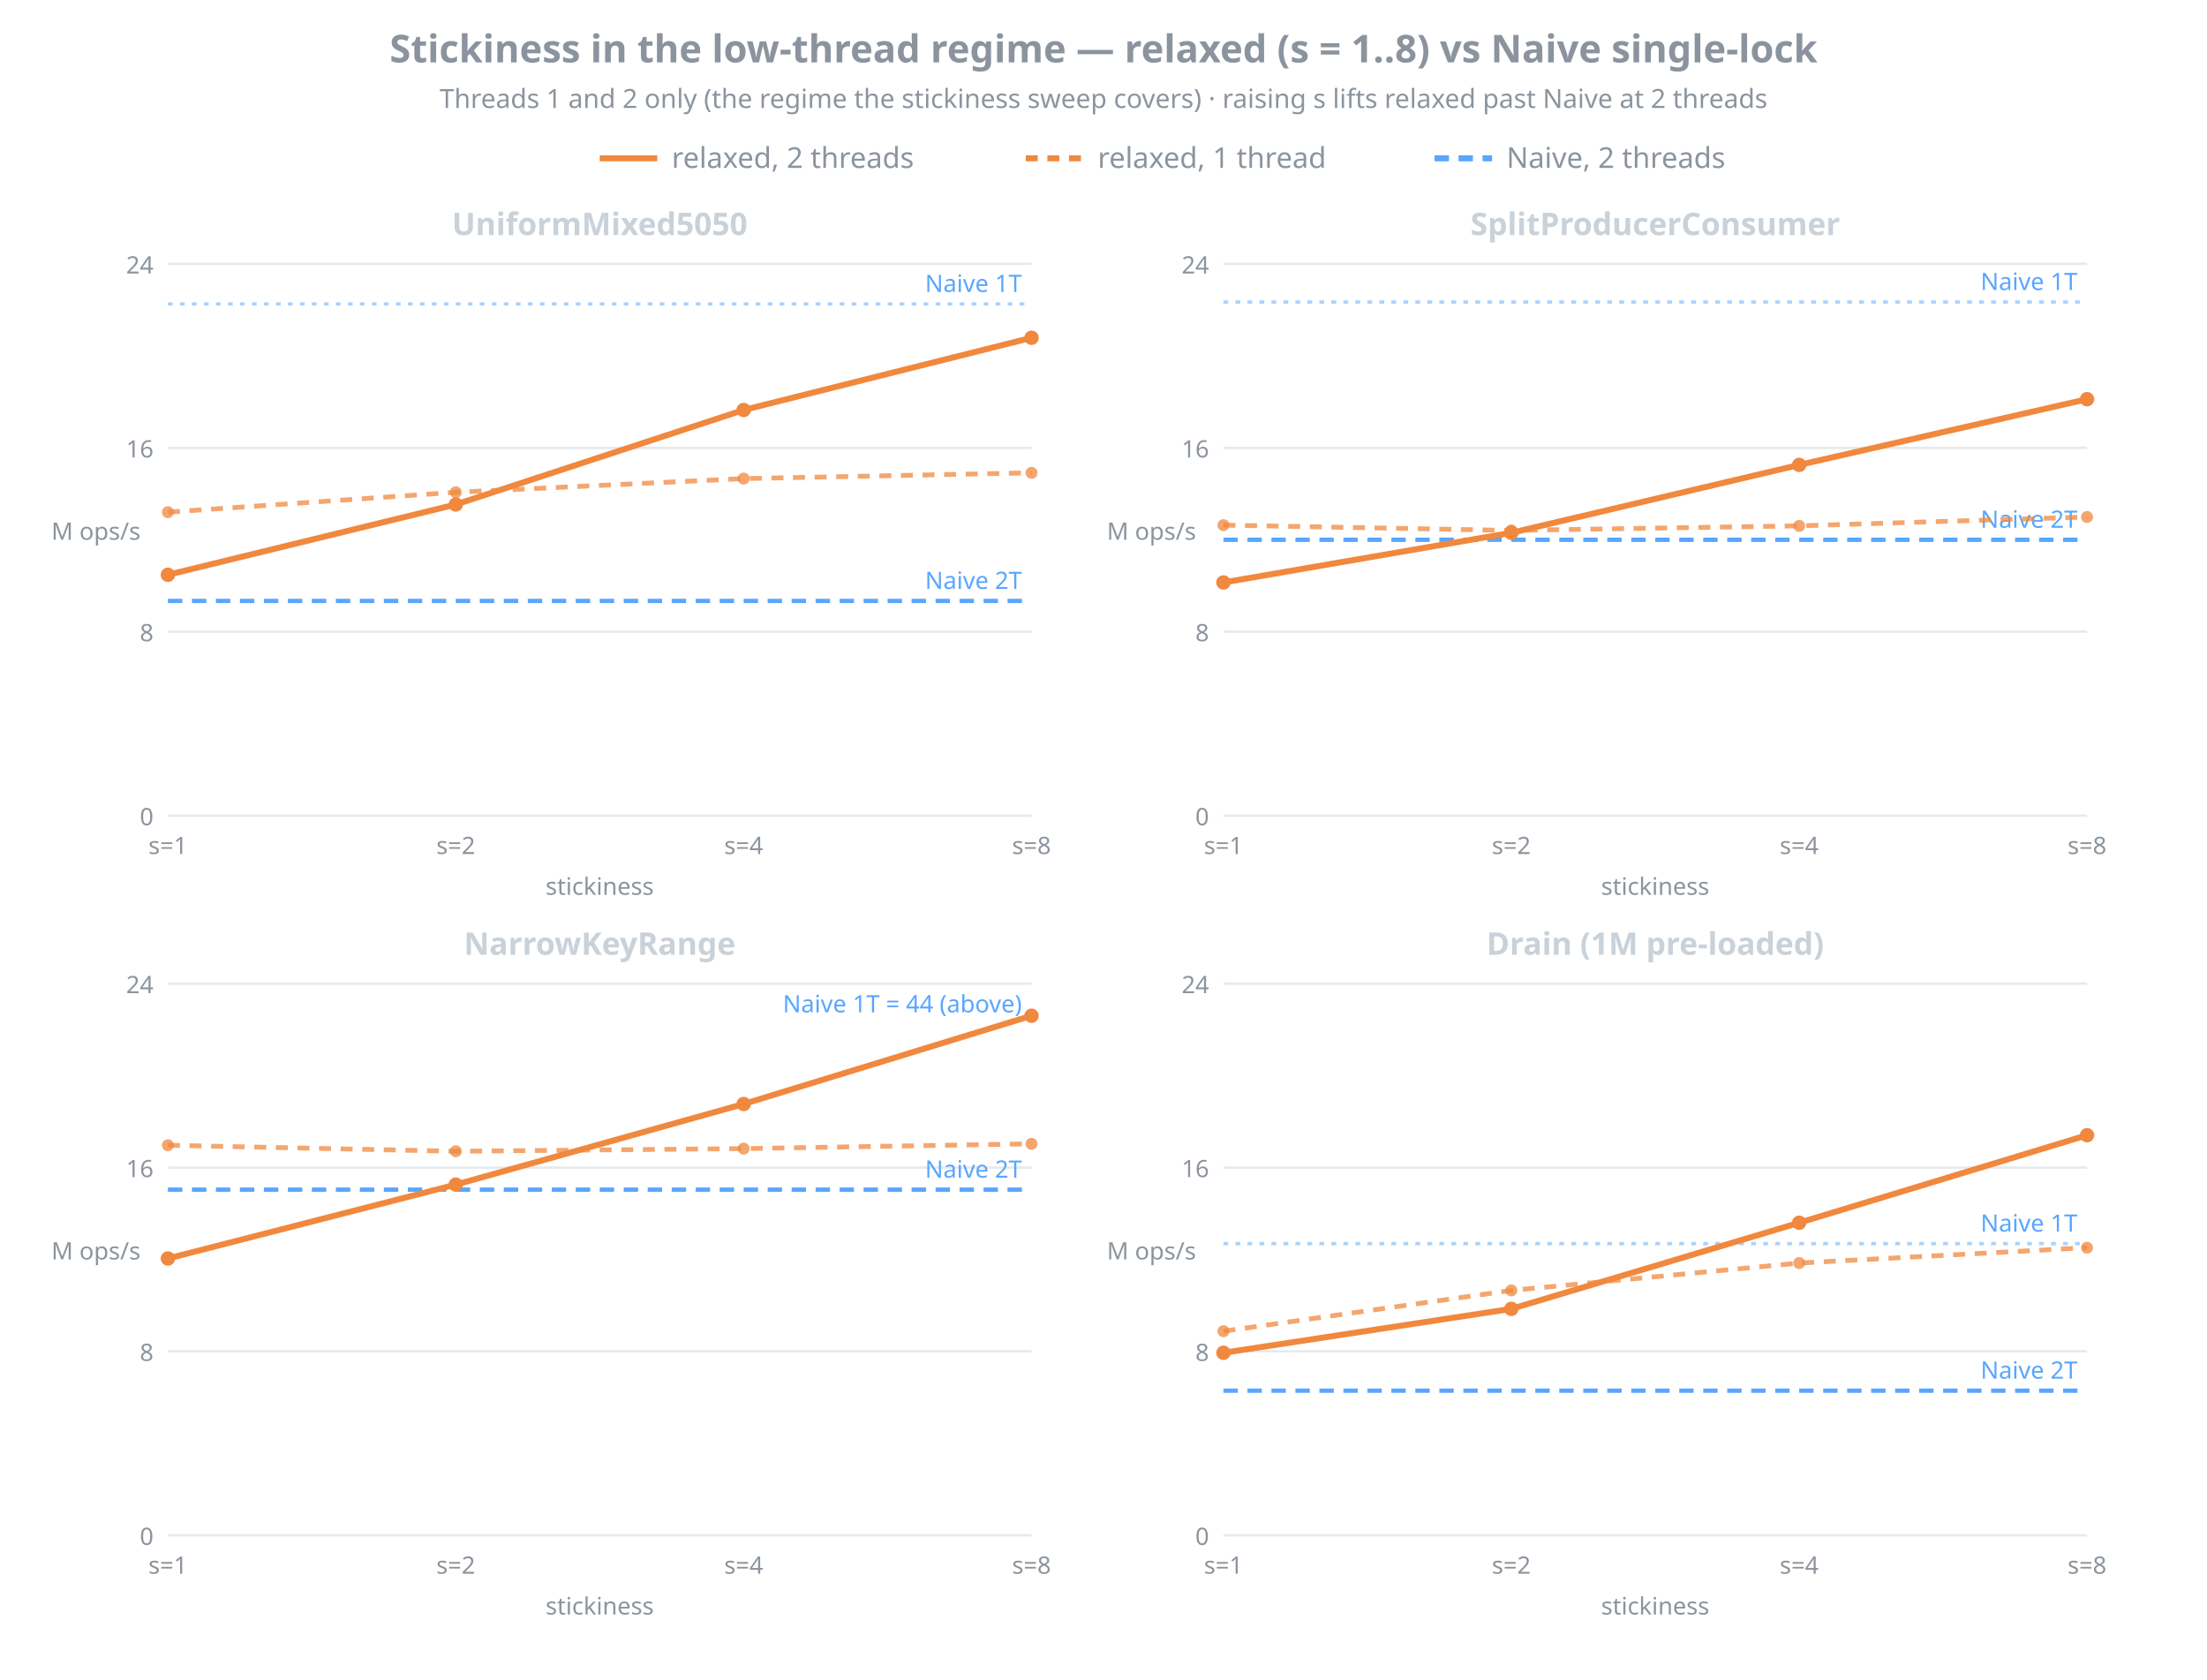
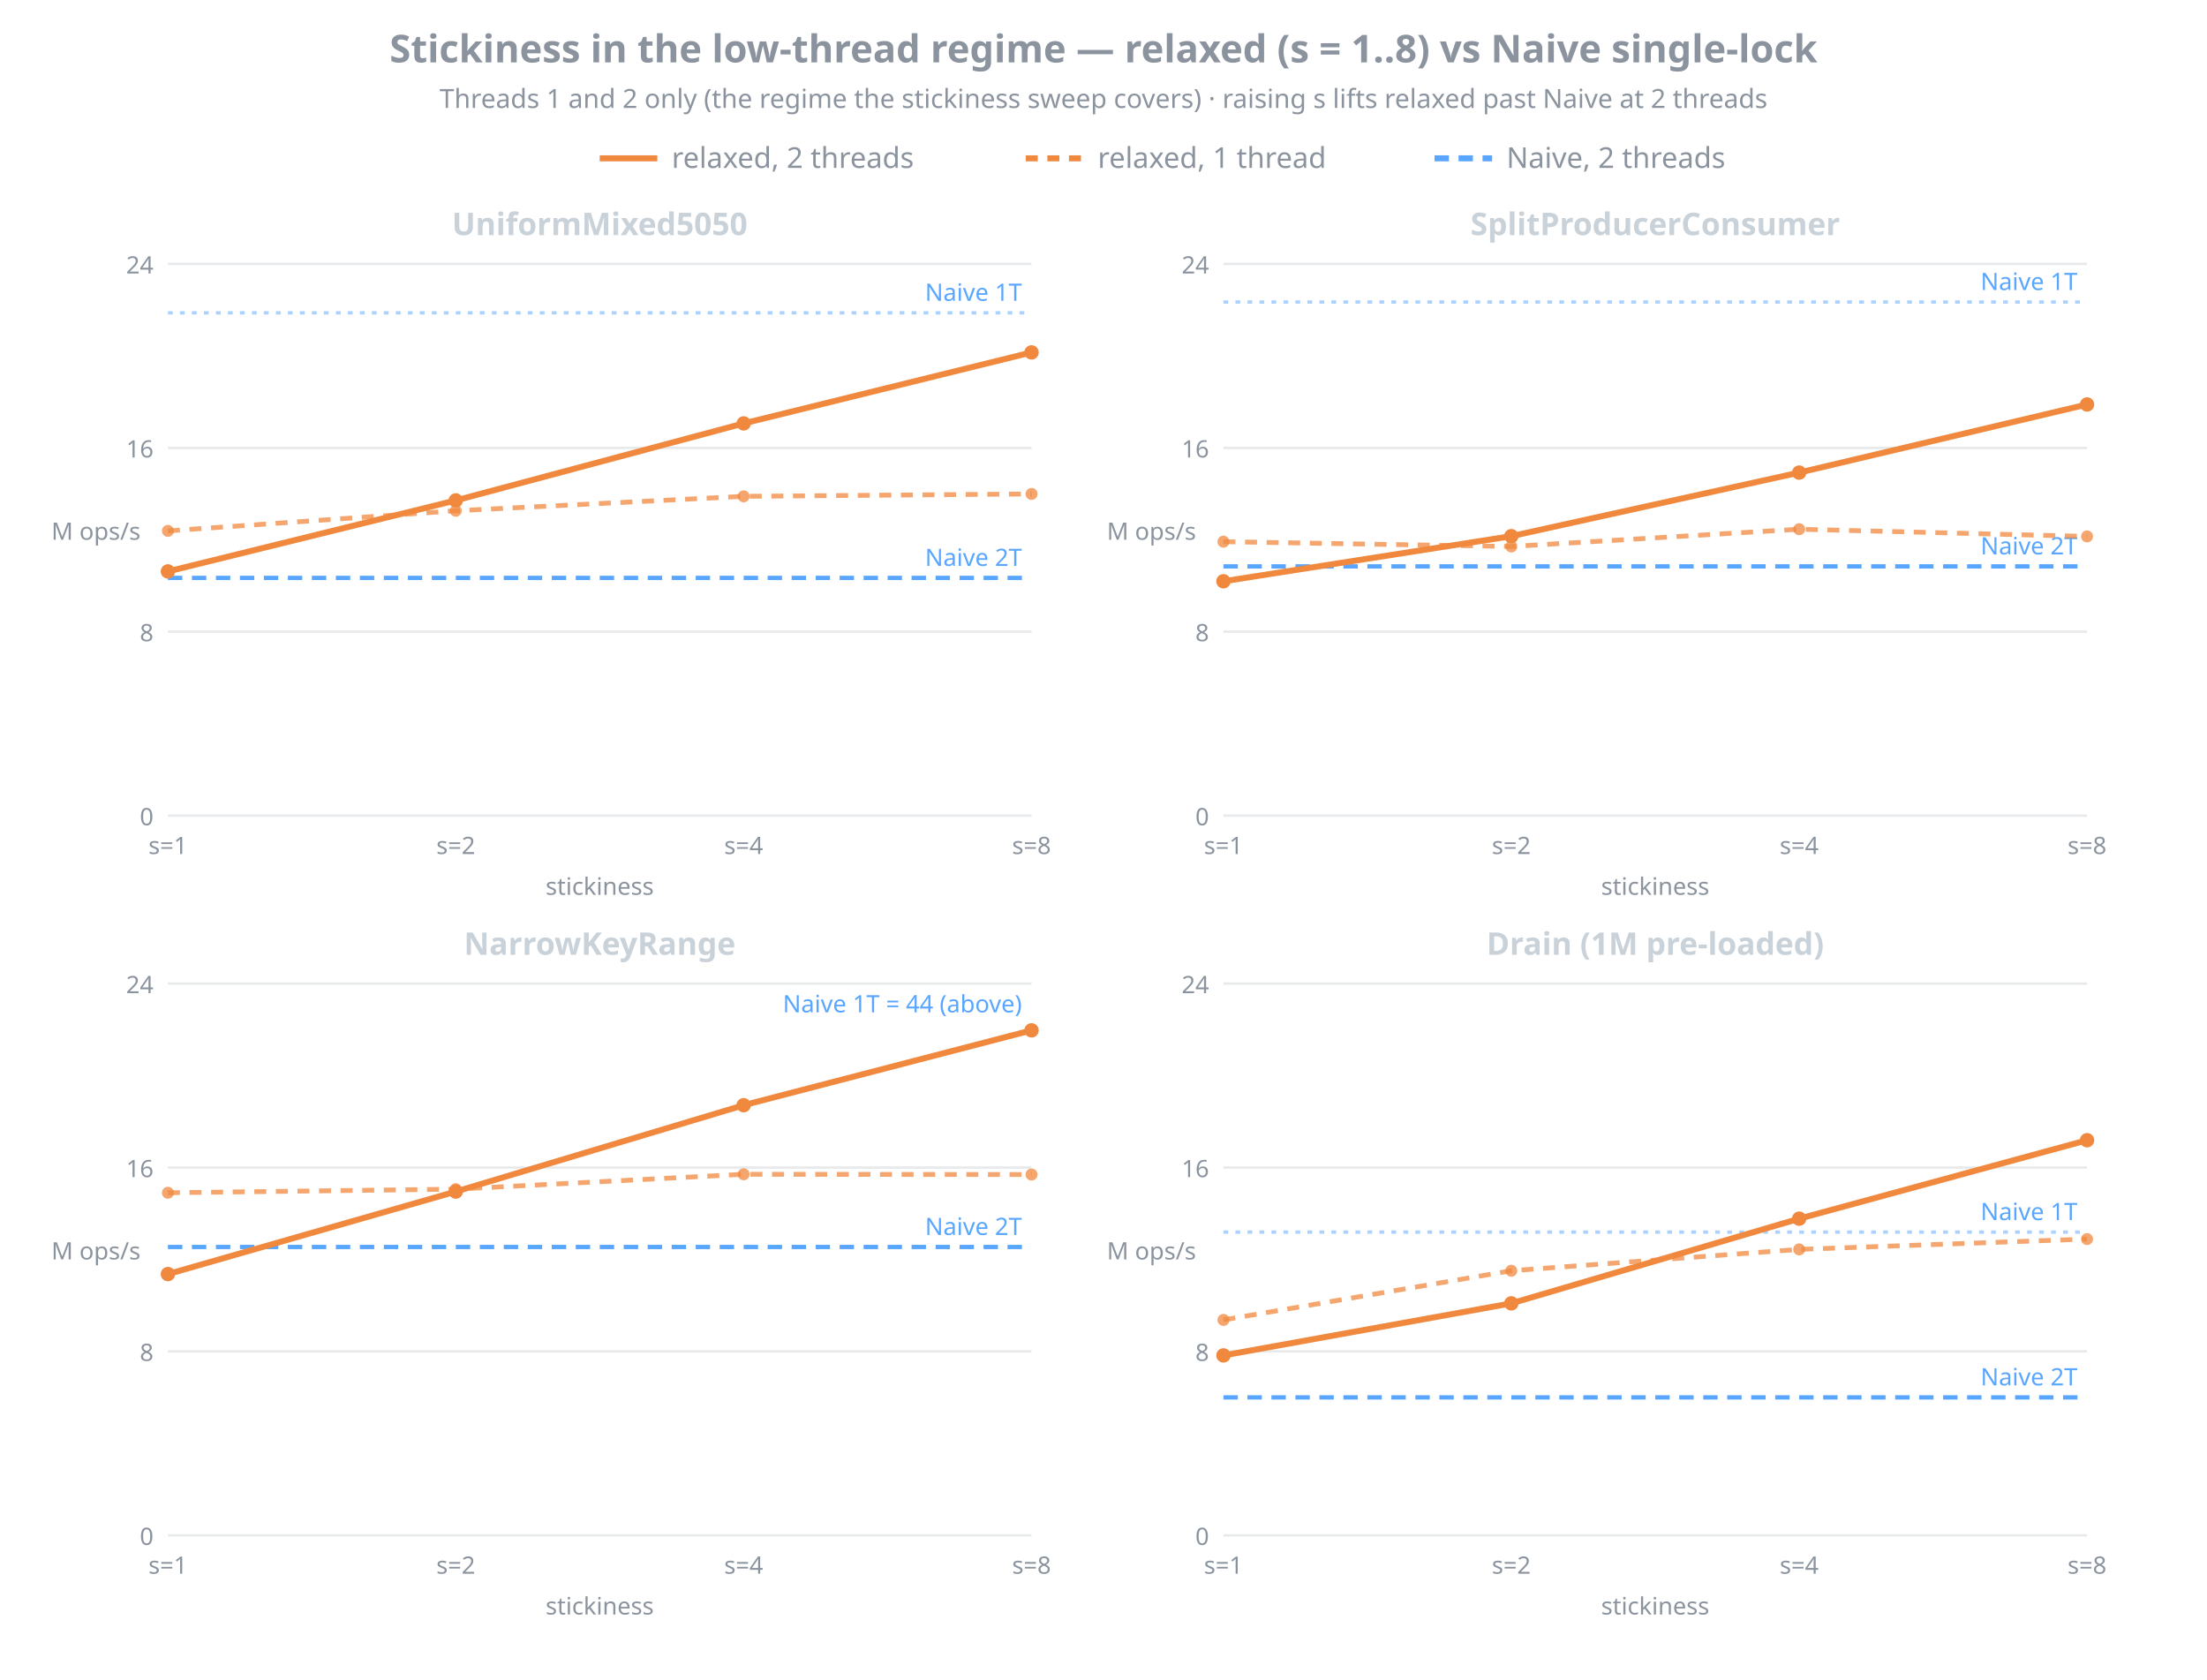
<svg xmlns="http://www.w3.org/2000/svg" viewBox="0 0 920 700" font-family="ui-sans-serif, system-ui, sans-serif" role="img" aria-label="Stickiness in the low-thread regime">
  <text x="460.0" y="26.0" font-size="16" text-anchor="middle" fill="#8b949e" font-weight="bold">Stickiness in the low-thread regime — relaxed (s = 1..8) vs Naive single-lock</text>
  <text x="460.0" y="45.0" font-size="11" text-anchor="middle" fill="#8b949e" font-weight="normal">Threads 1 and 2 only (the regime the stickiness sweep covers) · raising s lifts relaxed past Naive at 2 threads</text>
  <line x1="250.0" y1="66" x2="274.0" y2="66" stroke="#f0883e" stroke-width="2.5" />
  <text x="280.0" y="70.0" font-size="12" text-anchor="start" fill="#8b949e" font-weight="normal">relaxed, 2 threads</text>
  <line x1="427.6" y1="66" x2="451.6" y2="66" stroke="#f0883e" stroke-width="2.5" stroke-dasharray="5 4" />
  <text x="457.6" y="70.0" font-size="12" text-anchor="start" fill="#8b949e" font-weight="normal">relaxed, 1 thread</text>
  <line x1="598.0" y1="66" x2="622.0" y2="66" stroke="#58a6ff" stroke-width="2.5" stroke-dasharray="6 4" />
  <text x="628.0" y="70.0" font-size="12" text-anchor="start" fill="#8b949e" font-weight="normal">Naive, 2 threads</text>
  <text x="250.0" y="98.0" font-size="13" text-anchor="middle" fill="#c9d1d9" font-weight="bold">UniformMixed5050</text>
  <line x1="70" y1="340.0" x2="430" y2="340.0" stroke="#8b949e" stroke-opacity="0.2" stroke-width="1" />
  <text x="64.0" y="344.0" font-size="10" text-anchor="end" fill="#8b949e" font-weight="normal">0</text>
  <line x1="70" y1="263.3" x2="430" y2="263.3" stroke="#8b949e" stroke-opacity="0.2" stroke-width="1" />
  <text x="64.0" y="267.3" font-size="10" text-anchor="end" fill="#8b949e" font-weight="normal">8</text>
  <line x1="70" y1="186.7" x2="430" y2="186.7" stroke="#8b949e" stroke-opacity="0.2" stroke-width="1" />
  <text x="64.0" y="190.7" font-size="10" text-anchor="end" fill="#8b949e" font-weight="normal">16</text>
  <line x1="70" y1="110.0" x2="430" y2="110.0" stroke="#8b949e" stroke-opacity="0.2" stroke-width="1" />
  <text x="64.0" y="114.0" font-size="10" text-anchor="end" fill="#8b949e" font-weight="normal">24</text>
  <text x="70.0" y="356.0" font-size="10" text-anchor="middle" fill="#8b949e" font-weight="normal">s=1</text>
  <text x="190.0" y="356.0" font-size="10" text-anchor="middle" fill="#8b949e" font-weight="normal">s=2</text>
  <text x="310.0" y="356.0" font-size="10" text-anchor="middle" fill="#8b949e" font-weight="normal">s=4</text>
  <text x="430.0" y="356.0" font-size="10" text-anchor="middle" fill="#8b949e" font-weight="normal">s=8</text>
  <text x="250.0" y="373.0" font-size="10" text-anchor="middle" fill="#8b949e" font-weight="normal">stickiness</text>
  <text x="40.0" y="225.0" font-size="10" text-anchor="middle" fill="#8b949e" font-weight="normal">M ops/s</text>
-   <line x1="70" y1="250.5" x2="430" y2="250.5" stroke="#58a6ff" stroke-width="1.8" stroke-dasharray="6 4" />
-   <text x="426.0" y="245.5" font-size="10" text-anchor="end" fill="#58a6ff" font-weight="normal">Naive 2T</text>
-   <line x1="70" y1="126.7" x2="430" y2="126.7" stroke="#58a6ff" stroke-opacity="0.5" stroke-width="1.4" stroke-dasharray="2 3" />
-   <text x="426.0" y="121.7" font-size="10" text-anchor="end" fill="#58a6ff" font-weight="normal">Naive 1T</text>
-   <polyline points="70.0,213.5 190.0,205.2 310.0,199.5 430.0,197.1" fill="none" stroke="#f0883e" stroke-width="2" stroke-dasharray="5 4" opacity="0.75" />
-   <circle cx="70.0" cy="213.5" r="2.5" fill="#f0883e" opacity="0.75" />
-   <circle cx="190.0" cy="205.2" r="2.5" fill="#f0883e" opacity="0.75" />
-   <circle cx="310.0" cy="199.5" r="2.5" fill="#f0883e" opacity="0.75" />
-   <circle cx="430.0" cy="197.1" r="2.5" fill="#f0883e" opacity="0.75" />
-   <polyline points="70.0,239.6 190.0,210.3 310.0,170.9 430.0,140.8" fill="none" stroke="#f0883e" stroke-width="2.5" />
-   <circle cx="70.0" cy="239.6" r="3" fill="#f0883e" />
-   <circle cx="190.0" cy="210.3" r="3" fill="#f0883e" />
-   <circle cx="310.0" cy="170.9" r="3" fill="#f0883e" />
-   <circle cx="430.0" cy="140.8" r="3" fill="#f0883e" />
+   <line x1="70" y1="240.9" x2="430" y2="240.9" stroke="#58a6ff" stroke-width="1.8" stroke-dasharray="6 4" />
+   <text x="426.0" y="235.9" font-size="10" text-anchor="end" fill="#58a6ff" font-weight="normal">Naive 2T</text>
+   <line x1="70" y1="130.4" x2="430" y2="130.4" stroke="#58a6ff" stroke-opacity="0.5" stroke-width="1.4" stroke-dasharray="2 3" />
+   <text x="426.0" y="125.4" font-size="10" text-anchor="end" fill="#58a6ff" font-weight="normal">Naive 1T</text>
+   <polyline points="70.0,221.3 190.0,212.9 310.0,206.9 430.0,205.9" fill="none" stroke="#f0883e" stroke-width="2" stroke-dasharray="5 4" opacity="0.75" />
+   <circle cx="70.0" cy="221.3" r="2.5" fill="#f0883e" opacity="0.75" />
+   <circle cx="190.0" cy="212.9" r="2.5" fill="#f0883e" opacity="0.75" />
+   <circle cx="310.0" cy="206.9" r="2.5" fill="#f0883e" opacity="0.75" />
+   <circle cx="430.0" cy="205.9" r="2.5" fill="#f0883e" opacity="0.75" />
+   <polyline points="70.0,238.2 190.0,208.6 310.0,176.5 430.0,146.9" fill="none" stroke="#f0883e" stroke-width="2.5" />
+   <circle cx="70.0" cy="238.2" r="3" fill="#f0883e" />
+   <circle cx="190.0" cy="208.6" r="3" fill="#f0883e" />
+   <circle cx="310.0" cy="176.5" r="3" fill="#f0883e" />
+   <circle cx="430.0" cy="146.9" r="3" fill="#f0883e" />
  <text x="690.0" y="98.0" font-size="13" text-anchor="middle" fill="#c9d1d9" font-weight="bold">SplitProducerConsumer</text>
  <line x1="510" y1="340.0" x2="870" y2="340.0" stroke="#8b949e" stroke-opacity="0.2" stroke-width="1" />
  <text x="504.0" y="344.0" font-size="10" text-anchor="end" fill="#8b949e" font-weight="normal">0</text>
  <line x1="510" y1="263.3" x2="870" y2="263.3" stroke="#8b949e" stroke-opacity="0.2" stroke-width="1" />
  <text x="504.0" y="267.3" font-size="10" text-anchor="end" fill="#8b949e" font-weight="normal">8</text>
  <line x1="510" y1="186.7" x2="870" y2="186.7" stroke="#8b949e" stroke-opacity="0.2" stroke-width="1" />
  <text x="504.0" y="190.7" font-size="10" text-anchor="end" fill="#8b949e" font-weight="normal">16</text>
  <line x1="510" y1="110.0" x2="870" y2="110.0" stroke="#8b949e" stroke-opacity="0.2" stroke-width="1" />
  <text x="504.0" y="114.0" font-size="10" text-anchor="end" fill="#8b949e" font-weight="normal">24</text>
  <text x="510.0" y="356.0" font-size="10" text-anchor="middle" fill="#8b949e" font-weight="normal">s=1</text>
  <text x="630.0" y="356.0" font-size="10" text-anchor="middle" fill="#8b949e" font-weight="normal">s=2</text>
  <text x="750.0" y="356.0" font-size="10" text-anchor="middle" fill="#8b949e" font-weight="normal">s=4</text>
  <text x="870.0" y="356.0" font-size="10" text-anchor="middle" fill="#8b949e" font-weight="normal">s=8</text>
  <text x="690.0" y="373.0" font-size="10" text-anchor="middle" fill="#8b949e" font-weight="normal">stickiness</text>
  <text x="480.0" y="225.0" font-size="10" text-anchor="middle" fill="#8b949e" font-weight="normal">M ops/s</text>
-   <line x1="510" y1="225.0" x2="870" y2="225.0" stroke="#58a6ff" stroke-width="1.8" stroke-dasharray="6 4" />
-   <text x="866.0" y="220.0" font-size="10" text-anchor="end" fill="#58a6ff" font-weight="normal">Naive 2T</text>
+   <line x1="510" y1="236.1" x2="870" y2="236.1" stroke="#58a6ff" stroke-width="1.8" stroke-dasharray="6 4" />
+   <text x="866.0" y="231.1" font-size="10" text-anchor="end" fill="#58a6ff" font-weight="normal">Naive 2T</text>
  <line x1="510" y1="125.9" x2="870" y2="125.9" stroke="#58a6ff" stroke-opacity="0.5" stroke-width="1.4" stroke-dasharray="2 3" />
  <text x="866.0" y="120.9" font-size="10" text-anchor="end" fill="#58a6ff" font-weight="normal">Naive 1T</text>
-   <polyline points="510.0,218.9 630.0,221.1 750.0,219.2 870.0,215.5" fill="none" stroke="#f0883e" stroke-width="2" stroke-dasharray="5 4" opacity="0.75" />
-   <circle cx="510.0" cy="218.9" r="2.5" fill="#f0883e" opacity="0.75" />
-   <circle cx="630.0" cy="221.1" r="2.5" fill="#f0883e" opacity="0.75" />
-   <circle cx="750.0" cy="219.2" r="2.5" fill="#f0883e" opacity="0.75" />
-   <circle cx="870.0" cy="215.5" r="2.5" fill="#f0883e" opacity="0.75" />
-   <polyline points="510.0,242.8 630.0,222.1 750.0,193.8 870.0,166.4" fill="none" stroke="#f0883e" stroke-width="2.5" />
-   <circle cx="510.0" cy="242.8" r="3" fill="#f0883e" />
-   <circle cx="630.0" cy="222.1" r="3" fill="#f0883e" />
-   <circle cx="750.0" cy="193.8" r="3" fill="#f0883e" />
-   <circle cx="870.0" cy="166.4" r="3" fill="#f0883e" />
+   <polyline points="510.0,225.8 630.0,227.8 750.0,220.6 870.0,223.6" fill="none" stroke="#f0883e" stroke-width="2" stroke-dasharray="5 4" opacity="0.75" />
+   <circle cx="510.0" cy="225.8" r="2.5" fill="#f0883e" opacity="0.75" />
+   <circle cx="630.0" cy="227.8" r="2.5" fill="#f0883e" opacity="0.75" />
+   <circle cx="750.0" cy="220.6" r="2.5" fill="#f0883e" opacity="0.75" />
+   <circle cx="870.0" cy="223.6" r="2.5" fill="#f0883e" opacity="0.75" />
+   <polyline points="510.0,242.3 630.0,223.5 750.0,197.0 870.0,168.6" fill="none" stroke="#f0883e" stroke-width="2.5" />
+   <circle cx="510.0" cy="242.3" r="3" fill="#f0883e" />
+   <circle cx="630.0" cy="223.5" r="3" fill="#f0883e" />
+   <circle cx="750.0" cy="197.0" r="3" fill="#f0883e" />
+   <circle cx="870.0" cy="168.6" r="3" fill="#f0883e" />
  <text x="250.0" y="398.0" font-size="13" text-anchor="middle" fill="#c9d1d9" font-weight="bold">NarrowKeyRange</text>
  <line x1="70" y1="640.0" x2="430" y2="640.0" stroke="#8b949e" stroke-opacity="0.2" stroke-width="1" />
  <text x="64.0" y="644.0" font-size="10" text-anchor="end" fill="#8b949e" font-weight="normal">0</text>
  <line x1="70" y1="563.3" x2="430" y2="563.3" stroke="#8b949e" stroke-opacity="0.2" stroke-width="1" />
  <text x="64.0" y="567.3" font-size="10" text-anchor="end" fill="#8b949e" font-weight="normal">8</text>
  <line x1="70" y1="486.7" x2="430" y2="486.7" stroke="#8b949e" stroke-opacity="0.2" stroke-width="1" />
  <text x="64.0" y="490.7" font-size="10" text-anchor="end" fill="#8b949e" font-weight="normal">16</text>
  <line x1="70" y1="410.0" x2="430" y2="410.0" stroke="#8b949e" stroke-opacity="0.2" stroke-width="1" />
  <text x="64.0" y="414.0" font-size="10" text-anchor="end" fill="#8b949e" font-weight="normal">24</text>
  <text x="70.0" y="656.0" font-size="10" text-anchor="middle" fill="#8b949e" font-weight="normal">s=1</text>
  <text x="190.0" y="656.0" font-size="10" text-anchor="middle" fill="#8b949e" font-weight="normal">s=2</text>
  <text x="310.0" y="656.0" font-size="10" text-anchor="middle" fill="#8b949e" font-weight="normal">s=4</text>
  <text x="430.0" y="656.0" font-size="10" text-anchor="middle" fill="#8b949e" font-weight="normal">s=8</text>
  <text x="250.0" y="673.0" font-size="10" text-anchor="middle" fill="#8b949e" font-weight="normal">stickiness</text>
  <text x="40.0" y="525.0" font-size="10" text-anchor="middle" fill="#8b949e" font-weight="normal">M ops/s</text>
-   <line x1="70" y1="495.9" x2="430" y2="495.9" stroke="#58a6ff" stroke-width="1.8" stroke-dasharray="6 4" />
-   <text x="426.0" y="490.9" font-size="10" text-anchor="end" fill="#58a6ff" font-weight="normal">Naive 2T</text>
+   <line x1="70" y1="519.8" x2="430" y2="519.8" stroke="#58a6ff" stroke-width="1.8" stroke-dasharray="6 4" />
+   <text x="426.0" y="514.8" font-size="10" text-anchor="end" fill="#58a6ff" font-weight="normal">Naive 2T</text>
  <text x="426.0" y="422.0" font-size="10" text-anchor="end" fill="#58a6ff" font-weight="normal">Naive 1T = 44 (above)</text>
-   <polyline points="70.0,477.4 190.0,479.9 310.0,478.8 430.0,476.8" fill="none" stroke="#f0883e" stroke-width="2" stroke-dasharray="5 4" opacity="0.75" />
-   <circle cx="70.0" cy="477.4" r="2.5" fill="#f0883e" opacity="0.75" />
-   <circle cx="190.0" cy="479.9" r="2.5" fill="#f0883e" opacity="0.75" />
-   <circle cx="310.0" cy="478.8" r="2.5" fill="#f0883e" opacity="0.75" />
-   <circle cx="430.0" cy="476.8" r="2.5" fill="#f0883e" opacity="0.75" />
-   <polyline points="70.0,524.6 190.0,493.8 310.0,460.2 430.0,423.4" fill="none" stroke="#f0883e" stroke-width="2.5" />
-   <circle cx="70.0" cy="524.6" r="3" fill="#f0883e" />
-   <circle cx="190.0" cy="493.8" r="3" fill="#f0883e" />
-   <circle cx="310.0" cy="460.2" r="3" fill="#f0883e" />
-   <circle cx="430.0" cy="423.4" r="3" fill="#f0883e" />
+   <polyline points="70.0,497.2 190.0,495.7 310.0,489.5 430.0,489.6" fill="none" stroke="#f0883e" stroke-width="2" stroke-dasharray="5 4" opacity="0.75" />
+   <circle cx="70.0" cy="497.2" r="2.5" fill="#f0883e" opacity="0.75" />
+   <circle cx="190.0" cy="495.7" r="2.5" fill="#f0883e" opacity="0.75" />
+   <circle cx="310.0" cy="489.5" r="2.5" fill="#f0883e" opacity="0.75" />
+   <circle cx="430.0" cy="489.6" r="2.5" fill="#f0883e" opacity="0.75" />
+   <polyline points="70.0,531.1 190.0,496.7 310.0,460.7 430.0,429.5" fill="none" stroke="#f0883e" stroke-width="2.5" />
+   <circle cx="70.0" cy="531.1" r="3" fill="#f0883e" />
+   <circle cx="190.0" cy="496.7" r="3" fill="#f0883e" />
+   <circle cx="310.0" cy="460.7" r="3" fill="#f0883e" />
+   <circle cx="430.0" cy="429.5" r="3" fill="#f0883e" />
  <text x="690.0" y="398.0" font-size="13" text-anchor="middle" fill="#c9d1d9" font-weight="bold">Drain (1M pre-loaded)</text>
  <line x1="510" y1="640.0" x2="870" y2="640.0" stroke="#8b949e" stroke-opacity="0.2" stroke-width="1" />
  <text x="504.0" y="644.0" font-size="10" text-anchor="end" fill="#8b949e" font-weight="normal">0</text>
  <line x1="510" y1="563.3" x2="870" y2="563.3" stroke="#8b949e" stroke-opacity="0.2" stroke-width="1" />
  <text x="504.0" y="567.3" font-size="10" text-anchor="end" fill="#8b949e" font-weight="normal">8</text>
  <line x1="510" y1="486.7" x2="870" y2="486.7" stroke="#8b949e" stroke-opacity="0.2" stroke-width="1" />
  <text x="504.0" y="490.7" font-size="10" text-anchor="end" fill="#8b949e" font-weight="normal">16</text>
  <line x1="510" y1="410.0" x2="870" y2="410.0" stroke="#8b949e" stroke-opacity="0.2" stroke-width="1" />
  <text x="504.0" y="414.0" font-size="10" text-anchor="end" fill="#8b949e" font-weight="normal">24</text>
  <text x="510.0" y="656.0" font-size="10" text-anchor="middle" fill="#8b949e" font-weight="normal">s=1</text>
  <text x="630.0" y="656.0" font-size="10" text-anchor="middle" fill="#8b949e" font-weight="normal">s=2</text>
  <text x="750.0" y="656.0" font-size="10" text-anchor="middle" fill="#8b949e" font-weight="normal">s=4</text>
  <text x="870.0" y="656.0" font-size="10" text-anchor="middle" fill="#8b949e" font-weight="normal">s=8</text>
  <text x="690.0" y="673.0" font-size="10" text-anchor="middle" fill="#8b949e" font-weight="normal">stickiness</text>
  <text x="480.0" y="525.0" font-size="10" text-anchor="middle" fill="#8b949e" font-weight="normal">M ops/s</text>
-   <line x1="510" y1="579.7" x2="870" y2="579.7" stroke="#58a6ff" stroke-width="1.8" stroke-dasharray="6 4" />
-   <text x="866.0" y="574.7" font-size="10" text-anchor="end" fill="#58a6ff" font-weight="normal">Naive 2T</text>
-   <line x1="510" y1="518.4" x2="870" y2="518.4" stroke="#58a6ff" stroke-opacity="0.5" stroke-width="1.4" stroke-dasharray="2 3" />
-   <text x="866.0" y="513.4" font-size="10" text-anchor="end" fill="#58a6ff" font-weight="normal">Naive 1T</text>
-   <polyline points="510.0,554.9 630.0,537.9 750.0,526.5 870.0,520.1" fill="none" stroke="#f0883e" stroke-width="2" stroke-dasharray="5 4" opacity="0.75" />
-   <circle cx="510.0" cy="554.9" r="2.5" fill="#f0883e" opacity="0.75" />
-   <circle cx="630.0" cy="537.9" r="2.5" fill="#f0883e" opacity="0.75" />
-   <circle cx="750.0" cy="526.5" r="2.5" fill="#f0883e" opacity="0.75" />
-   <circle cx="870.0" cy="520.1" r="2.5" fill="#f0883e" opacity="0.75" />
-   <polyline points="510.0,563.9 630.0,545.6 750.0,509.7 870.0,473.2" fill="none" stroke="#f0883e" stroke-width="2.5" />
-   <circle cx="510.0" cy="563.9" r="3" fill="#f0883e" />
-   <circle cx="630.0" cy="545.6" r="3" fill="#f0883e" />
-   <circle cx="750.0" cy="509.7" r="3" fill="#f0883e" />
-   <circle cx="870.0" cy="473.2" r="3" fill="#f0883e" />
+   <line x1="510" y1="582.5" x2="870" y2="582.5" stroke="#58a6ff" stroke-width="1.8" stroke-dasharray="6 4" />
+   <text x="866.0" y="577.5" font-size="10" text-anchor="end" fill="#58a6ff" font-weight="normal">Naive 2T</text>
+   <line x1="510" y1="513.6" x2="870" y2="513.6" stroke="#58a6ff" stroke-opacity="0.5" stroke-width="1.4" stroke-dasharray="2 3" />
+   <text x="866.0" y="508.6" font-size="10" text-anchor="end" fill="#58a6ff" font-weight="normal">Naive 1T</text>
+   <polyline points="510.0,550.2 630.0,529.7 750.0,520.8 870.0,516.5" fill="none" stroke="#f0883e" stroke-width="2" stroke-dasharray="5 4" opacity="0.75" />
+   <circle cx="510.0" cy="550.2" r="2.5" fill="#f0883e" opacity="0.75" />
+   <circle cx="630.0" cy="529.7" r="2.5" fill="#f0883e" opacity="0.75" />
+   <circle cx="750.0" cy="520.8" r="2.5" fill="#f0883e" opacity="0.75" />
+   <circle cx="870.0" cy="516.5" r="2.5" fill="#f0883e" opacity="0.75" />
+   <polyline points="510.0,565.0 630.0,543.3 750.0,508.0 870.0,475.3" fill="none" stroke="#f0883e" stroke-width="2.5" />
+   <circle cx="510.0" cy="565.0" r="3" fill="#f0883e" />
+   <circle cx="630.0" cy="543.3" r="3" fill="#f0883e" />
+   <circle cx="750.0" cy="508.0" r="3" fill="#f0883e" />
+   <circle cx="870.0" cy="475.3" r="3" fill="#f0883e" />
</svg>
